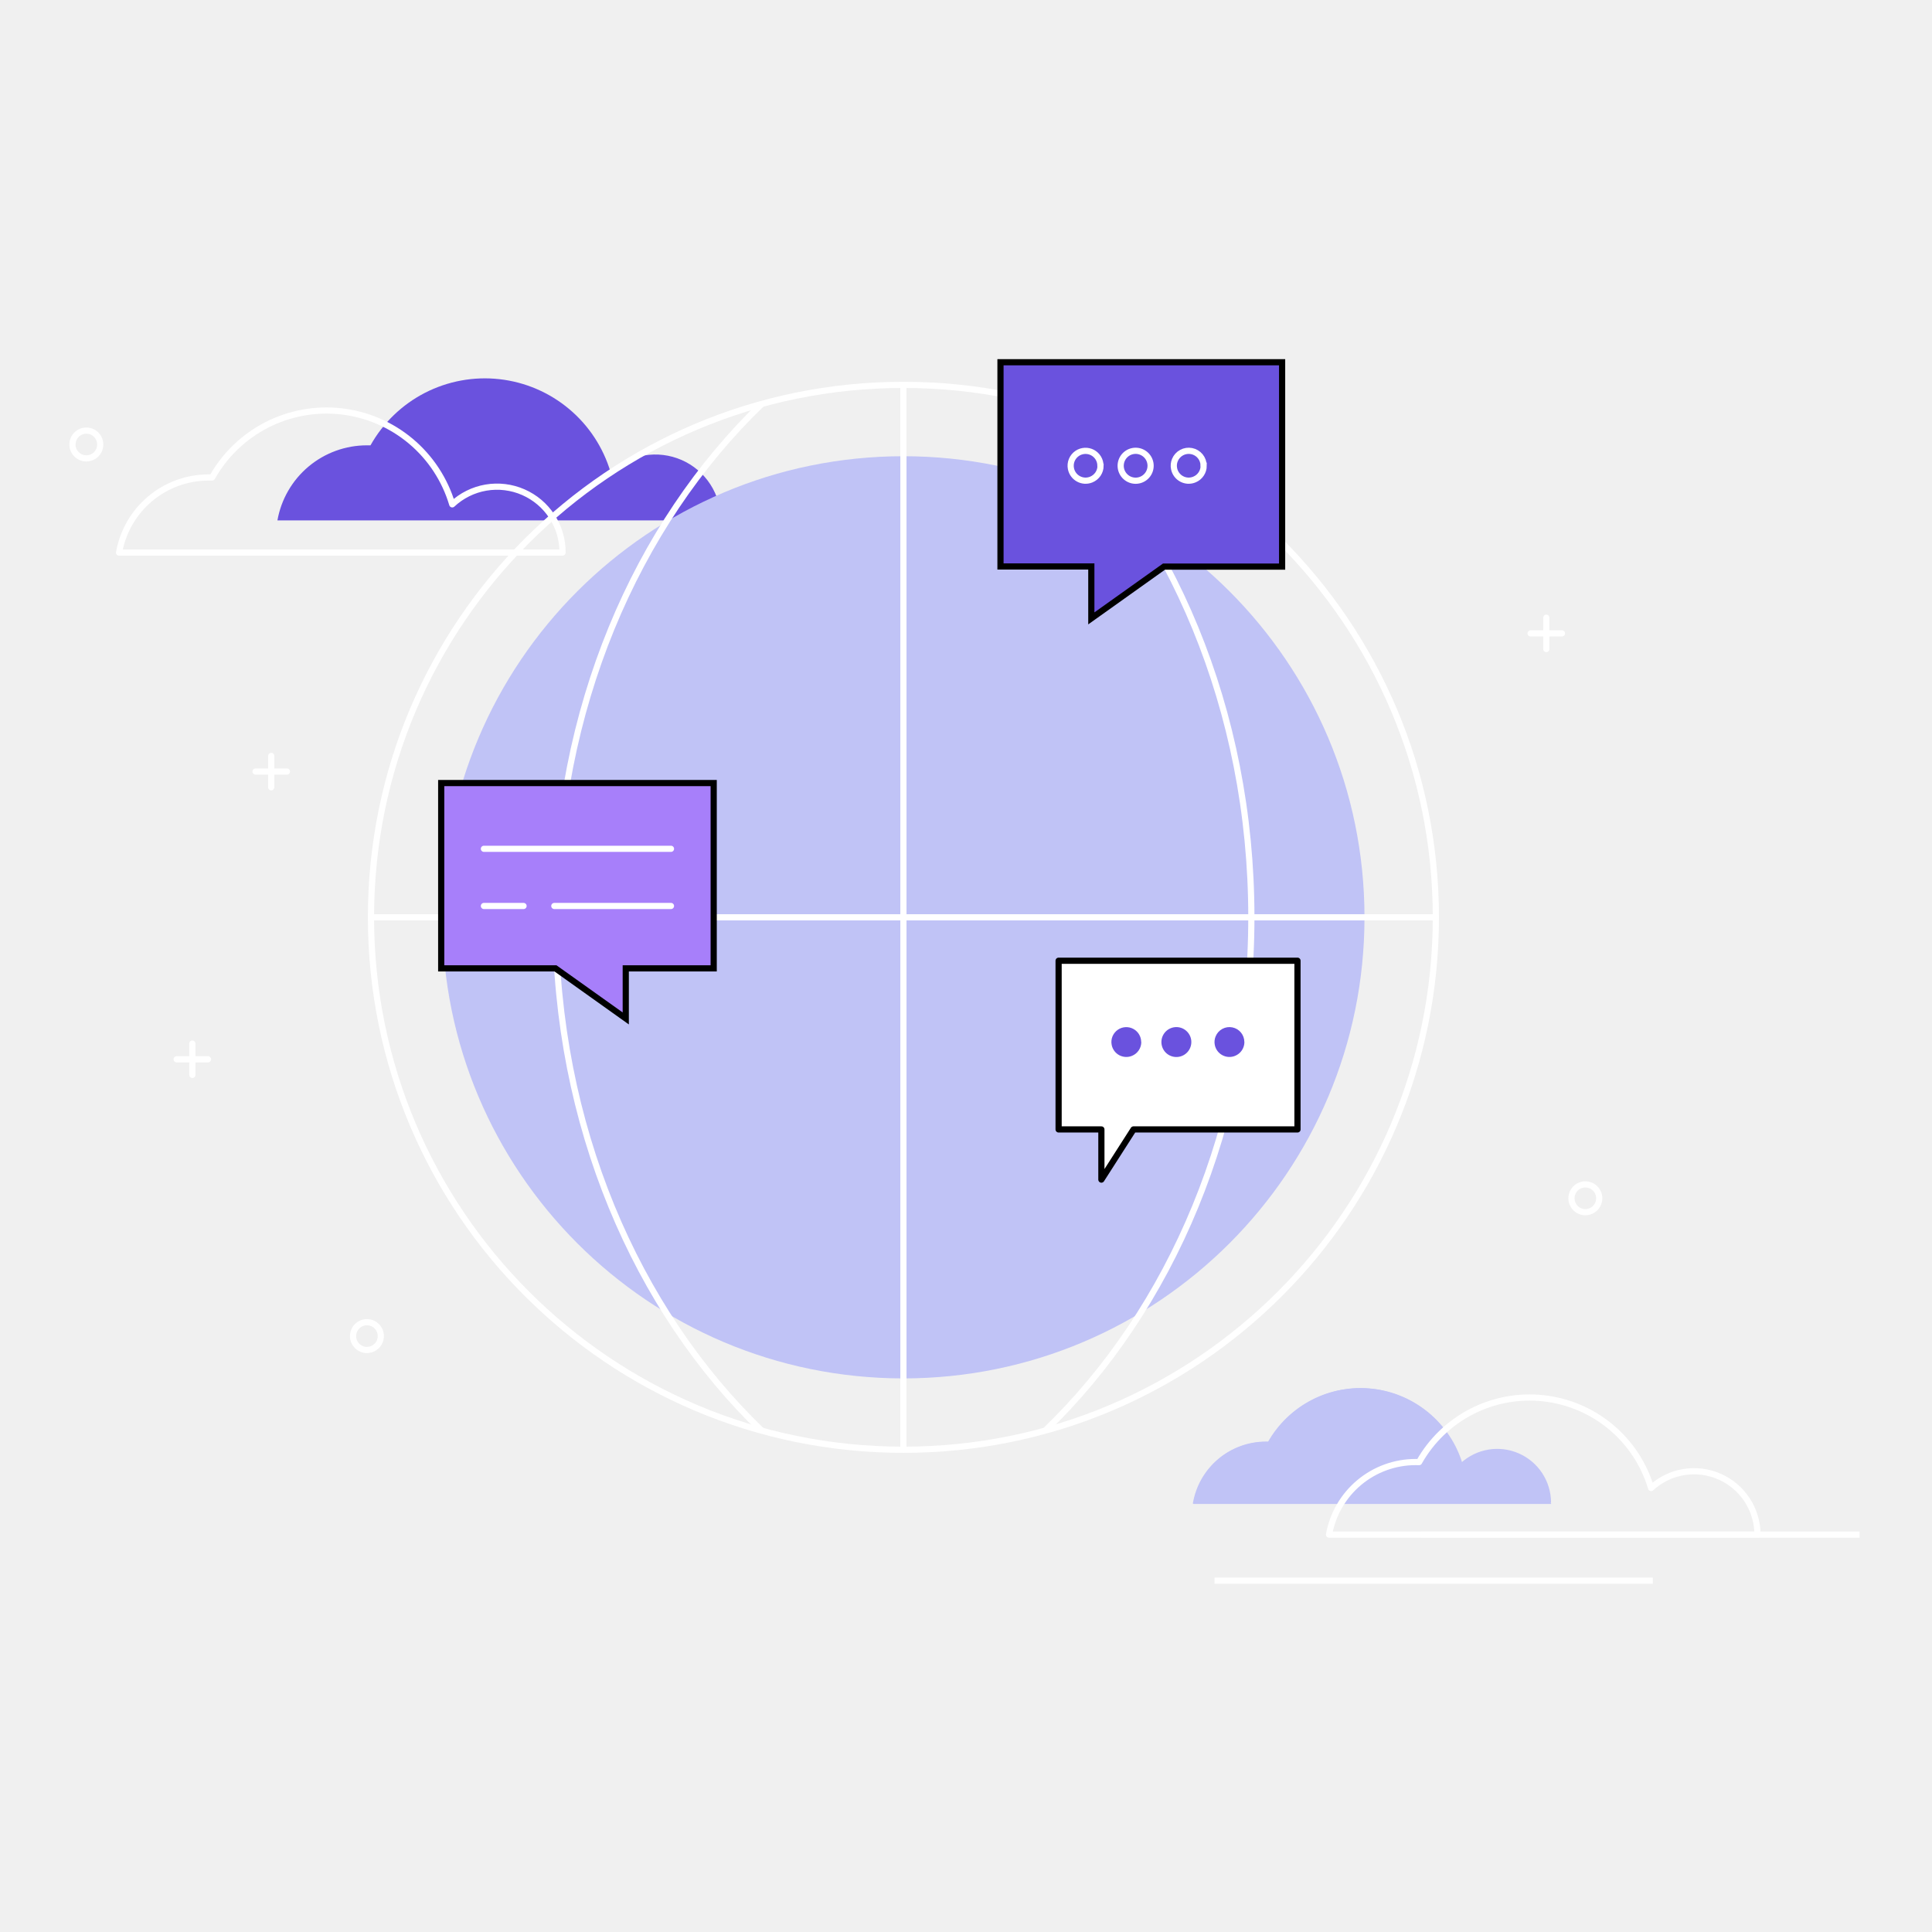
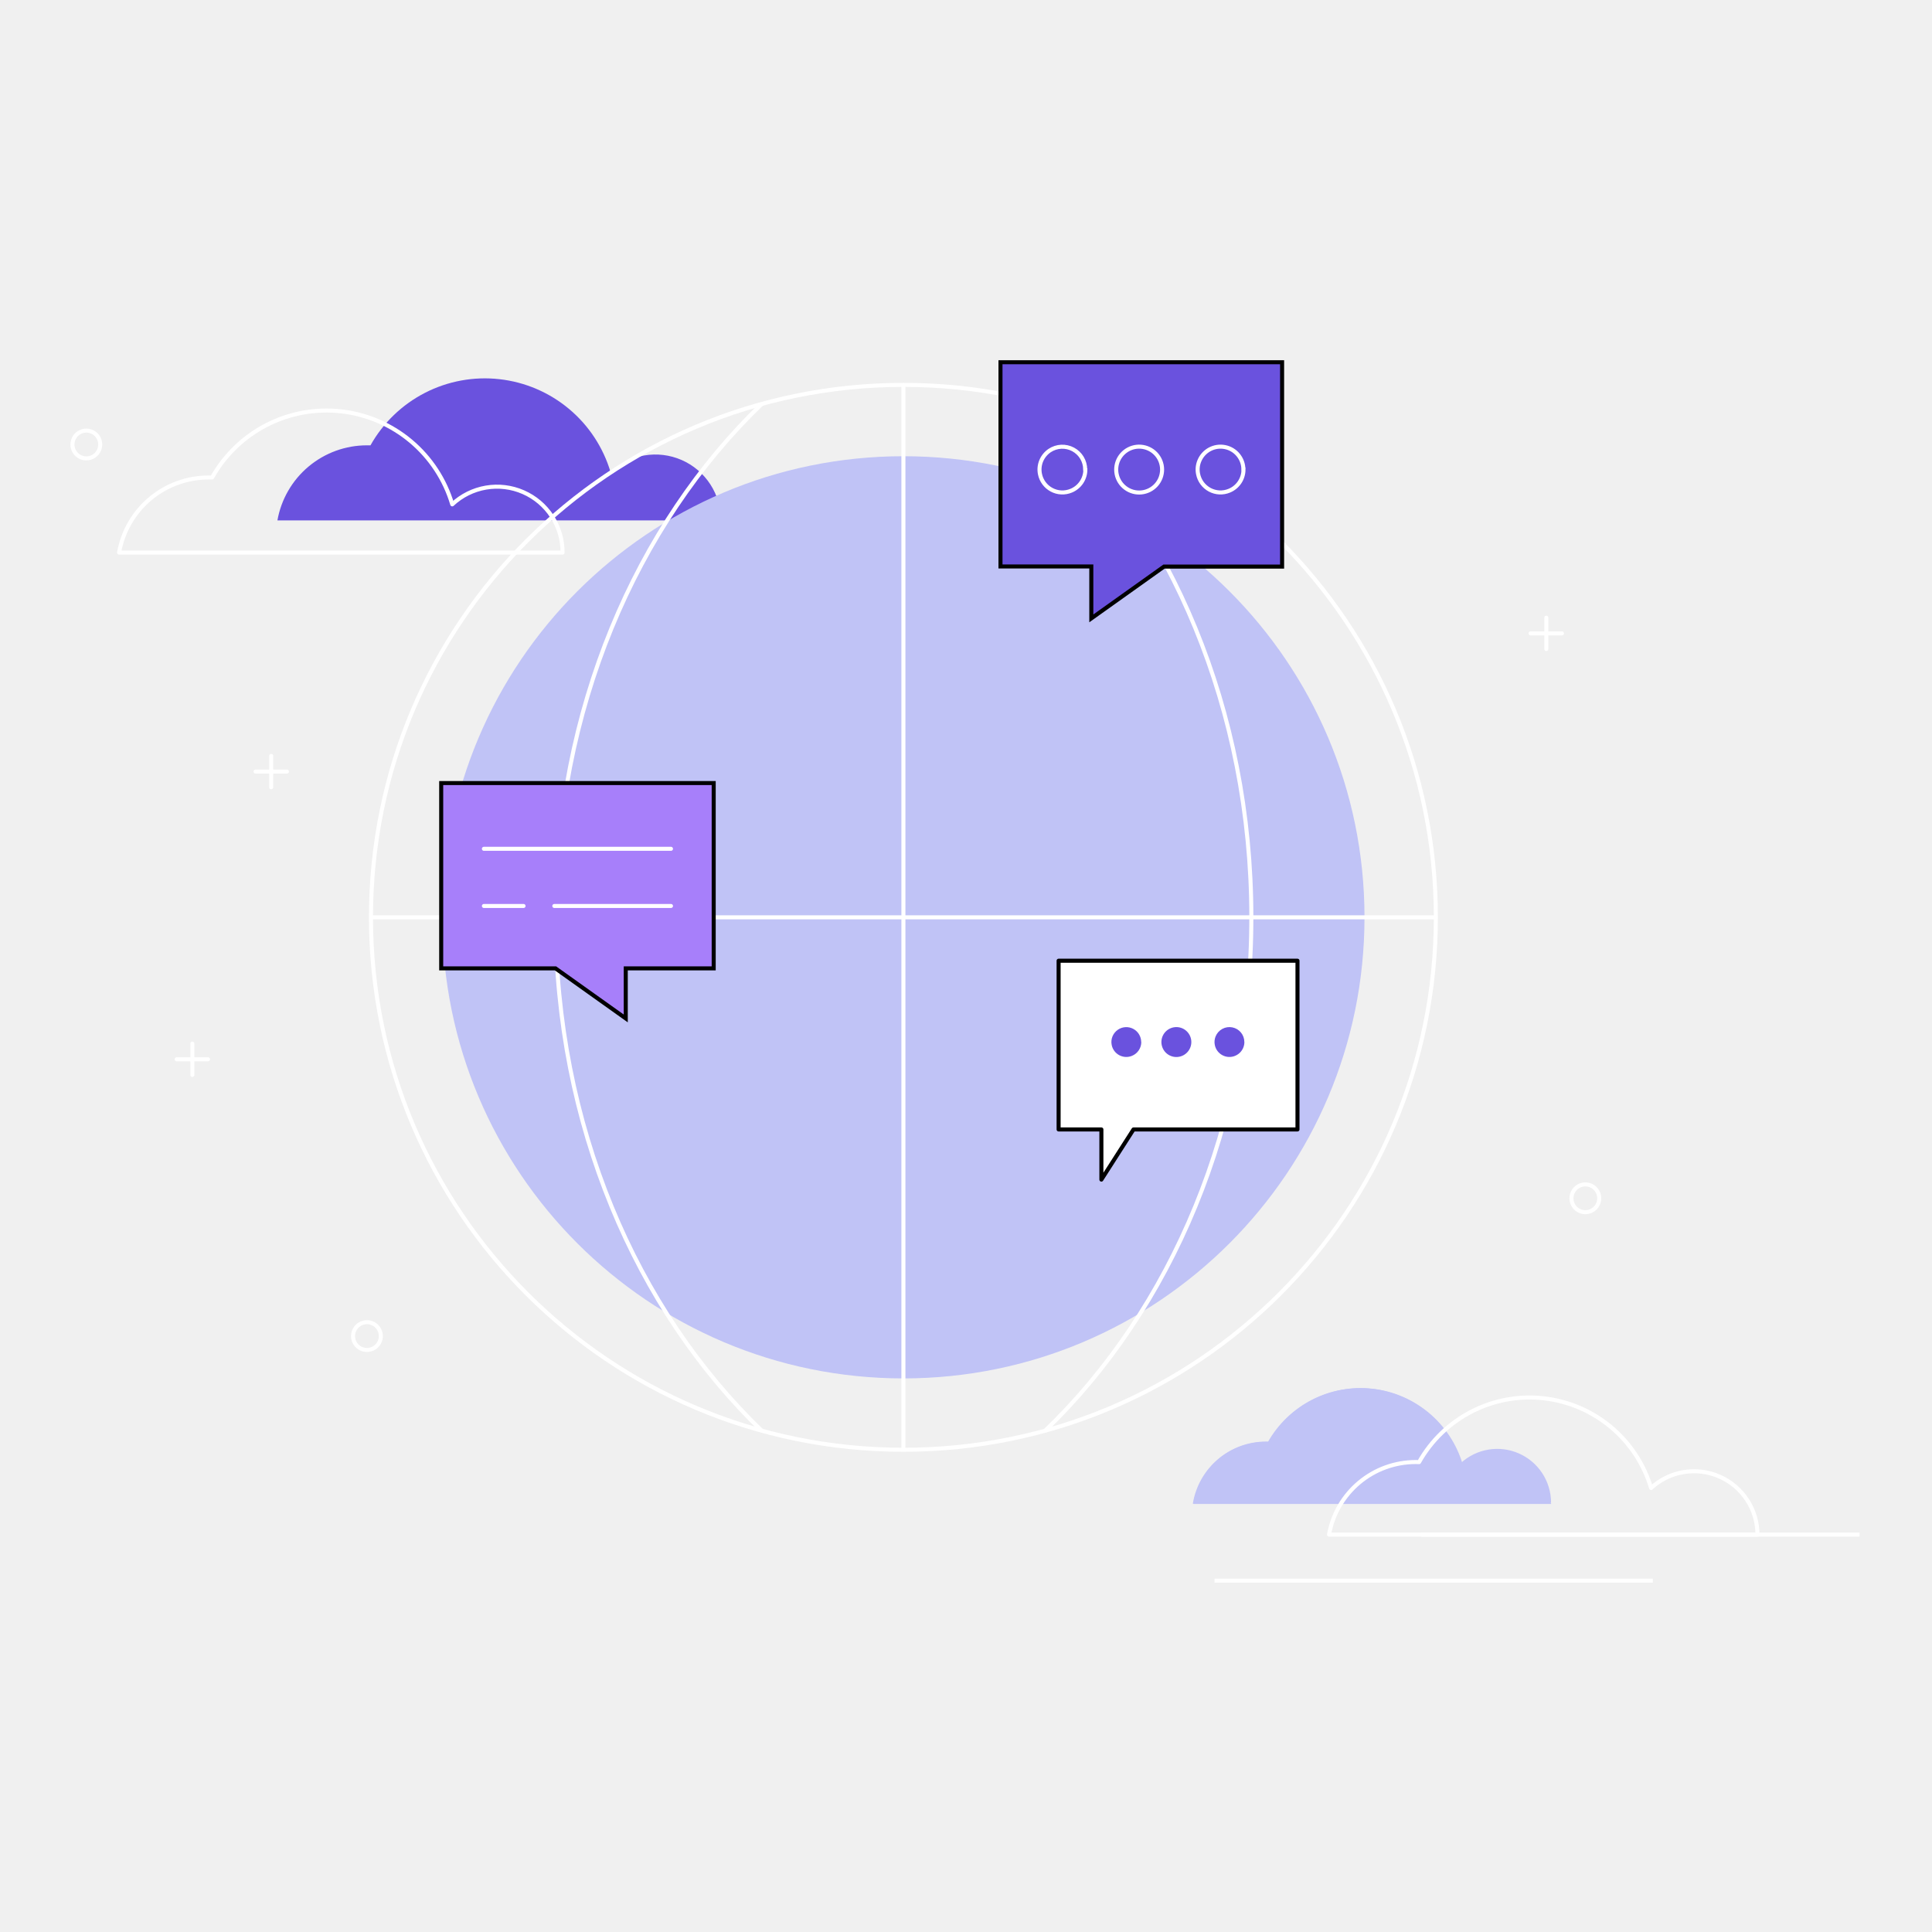
- <svg xmlns="http://www.w3.org/2000/svg" width="120" height="120" viewBox="0 0 120 120" fill="none">
-   <g clip-path="url(#clip0_299_2850)">
-     <path d="M44.756 32.324H17.231C17.462 31.016 18.146 29.832 19.163 28.979C20.181 28.126 21.466 27.659 22.794 27.66H23.012C23.795 26.264 24.973 25.129 26.397 24.398C27.822 23.668 29.43 23.373 31.021 23.551C32.612 23.729 34.116 24.372 35.344 25.4C36.571 26.427 37.469 27.794 37.925 29.329C38.506 28.785 39.233 28.424 40.017 28.289C40.801 28.154 41.608 28.253 42.337 28.571C43.066 28.89 43.685 29.415 44.119 30.082C44.553 30.749 44.782 31.528 44.777 32.324H44.756Z" fill="#6A52DE" />
-     <path d="M34.921 34.321H7.396C7.627 33.014 8.311 31.83 9.329 30.977C10.346 30.124 11.631 29.657 12.959 29.657H13.177C13.96 28.261 15.138 27.127 16.562 26.396C17.987 25.665 19.595 25.371 21.186 25.549C22.778 25.727 24.281 26.37 25.509 27.397C26.736 28.425 27.634 29.791 28.09 31.326C28.671 30.783 29.398 30.421 30.182 30.286C30.966 30.152 31.773 30.25 32.502 30.569C33.23 30.887 33.85 31.412 34.284 32.079C34.717 32.746 34.946 33.526 34.941 34.321H34.921Z" stroke="white" stroke-width="0.384" stroke-linecap="round" stroke-linejoin="round" />
-     <path d="M56.113 90.047C74.377 90.047 89.184 75.241 89.184 56.976C89.184 38.712 74.377 23.905 56.113 23.905C37.848 23.905 23.042 38.712 23.042 56.976C23.042 75.241 37.848 90.047 56.113 90.047Z" stroke="white" stroke-width="0.384" stroke-miterlimit="10" />
-     <path d="M56.112 85.615C71.929 85.615 84.751 72.793 84.751 56.976C84.751 41.159 71.929 28.337 56.112 28.337C40.295 28.337 27.473 41.159 27.473 56.976C27.473 72.793 40.295 85.615 56.112 85.615Z" fill="#C0C3F6" />
-     <path d="M47.328 88.879C39.507 81.357 34.508 69.862 34.508 56.979C34.508 44.096 39.507 32.598 47.328 25.077" stroke="white" stroke-width="0.384" stroke-miterlimit="10" />
-     <path d="M64.902 25.074C72.723 32.595 77.724 44.09 77.724 56.974C77.724 69.858 72.718 81.355 64.902 88.876" stroke="white" stroke-width="0.384" stroke-miterlimit="10" />
-     <path d="M23.042 56.976H89.184" stroke="white" stroke-width="0.384" stroke-miterlimit="10" />
-     <path d="M56.113 23.906V90.047" stroke="white" stroke-width="0.384" stroke-miterlimit="10" />
-     <path d="M96.285 93.312H74.137C74.325 92.259 74.877 91.307 75.696 90.621C76.516 89.935 77.551 89.559 78.62 89.559H78.793C79.425 88.439 80.372 87.529 81.517 86.944C82.662 86.358 83.953 86.122 85.231 86.266C86.509 86.409 87.717 86.924 88.704 87.749C89.69 88.573 90.413 89.67 90.781 90.901C91.251 90.474 91.834 90.192 92.461 90.089C93.088 89.987 93.731 90.069 94.312 90.325C94.893 90.581 95.388 91 95.735 91.532C96.083 92.063 96.269 92.684 96.27 93.319L96.285 93.312Z" fill="#C0C3F6" />
-     <path d="M96.286 93.312V93.248H74.137V93.308H74.198C74.384 92.269 74.93 91.328 75.741 90.651C76.552 89.974 77.575 89.605 78.631 89.608H78.801C78.812 89.608 78.824 89.605 78.834 89.599C78.844 89.594 78.852 89.585 78.858 89.575C79.487 88.472 80.427 87.576 81.56 87.001C82.693 86.425 83.97 86.195 85.233 86.338C86.496 86.481 87.689 86.991 88.665 87.805C89.641 88.619 90.357 89.701 90.724 90.918C90.726 90.928 90.731 90.937 90.737 90.944C90.745 90.951 90.754 90.956 90.764 90.958C90.772 90.964 90.782 90.967 90.792 90.967C90.802 90.967 90.812 90.964 90.82 90.958C91.281 90.538 91.854 90.26 92.469 90.159C93.085 90.057 93.716 90.137 94.288 90.387C94.859 90.638 95.345 91.048 95.688 91.57C96.03 92.091 96.214 92.701 96.217 93.324H96.338C96.336 92.677 96.146 92.044 95.791 91.502C95.436 90.961 94.931 90.534 94.338 90.274C93.745 90.014 93.089 89.931 92.45 90.037C91.811 90.143 91.217 90.432 90.739 90.869L90.781 90.914H90.84C90.465 89.674 89.734 88.572 88.737 87.744C87.742 86.916 86.524 86.398 85.237 86.255C83.95 86.112 82.648 86.35 81.495 86.94C80.342 87.529 79.387 88.444 78.748 89.572L78.805 89.599V89.539H78.627C77.546 89.54 76.5 89.921 75.671 90.616C74.843 91.311 74.285 92.275 74.097 93.34C74.093 93.348 74.091 93.357 74.091 93.367C74.091 93.376 74.093 93.384 74.097 93.392C74.11 93.405 74.127 93.412 74.146 93.413H96.282C96.296 93.418 96.312 93.418 96.326 93.413C96.337 93.4 96.344 93.385 96.347 93.368L96.286 93.312Z" fill="#C0C3F6" />
-     <path d="M22.791 83.849C22.962 83.849 23.129 83.798 23.271 83.703C23.413 83.608 23.523 83.474 23.588 83.316C23.654 83.158 23.671 82.985 23.638 82.817C23.604 82.65 23.522 82.496 23.401 82.375C23.281 82.254 23.127 82.172 22.959 82.139C22.792 82.106 22.619 82.123 22.461 82.188C22.303 82.254 22.168 82.364 22.073 82.506C21.979 82.648 21.928 82.815 21.928 82.986C21.928 83.215 22.019 83.434 22.181 83.596C22.343 83.758 22.562 83.849 22.791 83.849Z" stroke="white" stroke-width="0.384" stroke-miterlimit="10" />
-     <path d="M5.363 28.471C5.534 28.471 5.701 28.42 5.843 28.326C5.985 28.231 6.095 28.096 6.161 27.938C6.226 27.78 6.243 27.607 6.21 27.439C6.176 27.272 6.094 27.118 5.973 26.998C5.853 26.877 5.699 26.795 5.532 26.761C5.364 26.728 5.191 26.745 5.033 26.811C4.875 26.876 4.74 26.986 4.645 27.128C4.551 27.27 4.5 27.437 4.5 27.608C4.5 27.837 4.591 28.056 4.753 28.218C4.915 28.38 5.134 28.471 5.363 28.471V28.471Z" stroke="white" stroke-width="0.384" stroke-miterlimit="10" />
-     <path d="M98.469 75.291C98.64 75.291 98.807 75.24 98.948 75.146C99.091 75.051 99.201 74.916 99.266 74.758C99.332 74.601 99.349 74.427 99.316 74.26C99.282 74.092 99.2 73.938 99.079 73.818C98.959 73.697 98.805 73.615 98.637 73.581C98.47 73.548 98.296 73.565 98.139 73.63C97.981 73.696 97.846 73.806 97.751 73.948C97.656 74.09 97.606 74.257 97.606 74.428C97.606 74.657 97.697 74.876 97.859 75.038C98.02 75.2 98.24 75.291 98.469 75.291V75.291Z" stroke="white" stroke-width="0.384" stroke-miterlimit="10" />
-     <path d="M11.948 66.766V64.819" stroke="white" stroke-width="0.384" stroke-linecap="round" stroke-linejoin="round" />
-     <path d="M10.972 65.795H12.919" stroke="white" stroke-width="0.384" stroke-linecap="round" stroke-linejoin="round" />
-     <path d="M16.846 48.898V46.951" stroke="white" stroke-width="0.384" stroke-linecap="round" stroke-linejoin="round" />
-     <path d="M15.874 47.923H17.821" stroke="white" stroke-width="0.384" stroke-linecap="round" stroke-linejoin="round" />
-     <path d="M96.044 40.313V38.366" stroke="white" stroke-width="0.384" stroke-linecap="round" stroke-linejoin="round" />
-     <path d="M95.069 39.341H97.016" stroke="white" stroke-width="0.384" stroke-linecap="round" stroke-linejoin="round" />
-     <path fill-rule="evenodd" clip-rule="evenodd" d="M67.784 38.409V35.184H62.142V22.5H79.634V35.192H72.299L67.784 38.409Z" fill="#6A52DE" stroke="black" stroke-width="0.384" stroke-miterlimit="10" />
-     <path d="M68.409 73.267V70.151H65.752V59.672H80.589V70.151H70.404L68.409 73.267Z" fill="white" stroke="black" stroke-width="0.384" stroke-linejoin="round" />
-     <path d="M70.888 64.722C70.888 64.906 70.833 65.085 70.73 65.238C70.628 65.39 70.483 65.509 70.313 65.579C70.186 65.632 70.049 65.656 69.912 65.649C69.775 65.642 69.641 65.605 69.52 65.541C69.399 65.476 69.294 65.385 69.213 65.275C69.131 65.164 69.075 65.037 69.049 64.903C69.012 64.723 69.03 64.537 69.1 64.368C69.171 64.198 69.291 64.054 69.443 63.951C69.582 63.859 69.744 63.806 69.911 63.798C70.078 63.79 70.243 63.827 70.391 63.906C70.538 63.984 70.662 64.102 70.748 64.245C70.835 64.388 70.88 64.551 70.881 64.719L70.888 64.722Z" fill="#6A52DE" />
-     <path d="M73.996 64.722C73.996 64.953 73.91 65.176 73.756 65.347C73.601 65.518 73.388 65.626 73.159 65.648C72.929 65.671 72.699 65.608 72.513 65.471C72.328 65.334 72.2 65.132 72.155 64.906C72.11 64.68 72.15 64.445 72.269 64.247C72.387 64.049 72.575 63.902 72.796 63.835C73.017 63.767 73.254 63.785 73.463 63.883C73.672 63.982 73.836 64.154 73.925 64.367C73.972 64.48 73.996 64.6 73.996 64.722Z" fill="#6A52DE" />
-     <path d="M77.293 64.722C77.292 64.906 77.237 65.085 77.135 65.238C77.032 65.39 76.887 65.509 76.717 65.579C76.59 65.632 76.454 65.655 76.317 65.649C76.18 65.642 76.046 65.605 75.925 65.54C75.804 65.476 75.698 65.385 75.617 65.275C75.535 65.164 75.479 65.037 75.453 64.903C75.416 64.723 75.435 64.537 75.506 64.368C75.588 64.169 75.736 64.005 75.925 63.904C76.114 63.803 76.333 63.77 76.543 63.812C76.754 63.854 76.943 63.968 77.079 64.134C77.215 64.3 77.289 64.508 77.289 64.722H77.293Z" fill="#6A52DE" />
-     <path fill-rule="evenodd" clip-rule="evenodd" d="M38.867 63.257V60.146H44.329V48.637H27.404V60.146H34.501L38.867 63.257Z" fill="#A77FFA" stroke="black" stroke-width="0.384" stroke-miterlimit="10" />
-     <path d="M41.676 52.721H30.056" stroke="white" stroke-width="0.383" stroke-linecap="round" stroke-linejoin="round" />
-     <path d="M41.676 56.272H34.429" stroke="white" stroke-width="0.383" stroke-linecap="round" stroke-linejoin="round" />
-     <path d="M32.519 56.272H30.056" stroke="white" stroke-width="0.383" stroke-linecap="round" stroke-linejoin="round" />
-     <path d="M88.278 95.317H115.5" stroke="white" stroke-width="0.384" stroke-miterlimit="10" />
-     <path d="M75.438 98.177H102.66" stroke="white" stroke-width="0.384" stroke-miterlimit="10" />
-     <path d="M109.161 95.317H82.549C82.774 94.053 83.437 92.909 84.421 92.085C85.405 91.261 86.648 90.809 87.932 90.81C88.002 90.81 88.073 90.81 88.142 90.814C88.9 89.467 90.038 88.373 91.414 87.668C92.79 86.963 94.343 86.679 95.879 86.85C97.416 87.022 98.868 87.641 100.055 88.632C101.241 89.623 102.11 90.942 102.553 92.423C103.116 91.904 103.817 91.561 104.572 91.435C105.326 91.309 106.101 91.406 106.802 91.713C107.503 92.02 108.099 92.525 108.518 93.165C108.936 93.805 109.159 94.554 109.16 95.319L109.161 95.317Z" stroke="white" stroke-width="0.384" stroke-linecap="round" stroke-linejoin="round" />
-     <path d="M68.358 28.928C68.357 29.112 68.302 29.291 68.2 29.444C68.097 29.596 67.952 29.715 67.782 29.785C67.656 29.837 67.519 29.861 67.382 29.855C67.245 29.848 67.111 29.811 66.99 29.746C66.869 29.681 66.764 29.591 66.682 29.48C66.601 29.37 66.545 29.243 66.518 29.108C66.482 28.929 66.5 28.742 66.57 28.573C66.641 28.404 66.76 28.259 66.912 28.157C67.052 28.065 67.213 28.012 67.38 28.004C67.547 27.996 67.713 28.033 67.861 28.111C68.008 28.19 68.131 28.307 68.218 28.45C68.304 28.593 68.35 28.757 68.351 28.924L68.358 28.928Z" stroke="white" stroke-width="0.384" />
-     <path d="M71.466 28.928C71.466 29.159 71.381 29.381 71.226 29.552C71.071 29.724 70.859 29.831 70.629 29.854C70.399 29.877 70.169 29.814 69.984 29.676C69.798 29.539 69.671 29.338 69.625 29.112C69.58 28.885 69.621 28.65 69.739 28.452C69.858 28.254 70.045 28.107 70.266 28.04C70.487 27.973 70.725 27.99 70.933 28.089C71.142 28.187 71.307 28.36 71.395 28.573C71.442 28.686 71.466 28.806 71.466 28.928V28.928Z" stroke="white" stroke-width="0.384" />
-     <path d="M74.763 28.928C74.763 29.112 74.708 29.291 74.605 29.444C74.503 29.596 74.358 29.715 74.188 29.784C74.061 29.837 73.924 29.861 73.787 29.855C73.65 29.848 73.516 29.811 73.395 29.746C73.274 29.681 73.169 29.591 73.088 29.48C73.006 29.37 72.95 29.243 72.924 29.108C72.887 28.929 72.906 28.742 72.976 28.573C73.058 28.375 73.206 28.211 73.396 28.11C73.585 28.008 73.803 27.976 74.014 28.018C74.224 28.06 74.414 28.173 74.55 28.339C74.686 28.505 74.76 28.713 74.759 28.928H74.763Z" stroke="white" stroke-width="0.384" />
+ <svg xmlns="http://www.w3.org/2000/svg" width="184" height="184" viewBox="0 0 184 184" fill="none">
+   <g clip-path="url(#clip0_367_1674)">
+     <path d="M68.626 49.563H26.421C26.775 47.558 27.824 45.742 29.384 44.435C30.944 43.127 32.915 42.41 34.951 42.412H35.284C36.486 40.271 38.292 38.532 40.476 37.411C42.66 36.291 45.126 35.839 47.566 36.112C50.006 36.385 52.311 37.37 54.194 38.946C56.076 40.522 57.453 42.617 58.151 44.97C59.042 44.137 60.158 43.583 61.36 43.377C62.562 43.17 63.798 43.321 64.916 43.809C66.034 44.298 66.984 45.103 67.649 46.126C68.314 47.148 68.665 48.343 68.659 49.563H68.626Z" fill="#6A52DE" />
+     <path d="M53.546 52.626H11.341C11.695 50.621 12.744 48.806 14.304 47.498C15.864 46.19 17.835 45.474 19.87 45.475H20.204C21.406 43.334 23.211 41.595 25.396 40.474C27.58 39.354 30.046 38.902 32.486 39.175C34.926 39.448 37.231 40.434 39.113 42.009C40.996 43.585 42.373 45.68 43.071 48.034C43.962 47.2 45.077 46.646 46.279 46.439C47.482 46.233 48.718 46.383 49.836 46.872C50.953 47.36 51.904 48.166 52.568 49.188C53.233 50.211 53.584 51.406 53.577 52.626H53.546Z" stroke="white" stroke-width="0.384" stroke-linecap="round" stroke-linejoin="round" />
+     <path d="M86.04 138.073C114.045 138.073 136.748 115.369 136.748 87.364C136.748 59.358 114.045 36.655 86.04 36.655C58.034 36.655 35.331 59.358 35.331 87.364C35.331 115.369 58.034 138.073 86.04 138.073Z" stroke="white" stroke-width="0.384" stroke-miterlimit="10" />
+     <path d="M86.038 131.277C110.291 131.277 129.952 111.616 129.952 87.363C129.952 63.11 110.291 43.45 86.038 43.45C61.786 43.45 42.125 63.11 42.125 87.363C42.125 111.616 61.786 131.277 86.038 131.277Z" fill="#C0C3F6" />
+     <path d="M72.57 136.281C60.578 124.748 52.912 107.122 52.912 87.368C52.912 67.614 60.578 49.983 72.57 38.451" stroke="white" stroke-width="0.384" stroke-miterlimit="10" />
+     <path d="M99.516 38.447C111.509 49.979 119.176 67.605 119.176 87.36C119.176 107.116 111.502 124.745 99.516 136.277" stroke="white" stroke-width="0.384" stroke-miterlimit="10" />
+     <path d="M35.331 87.364H136.748" stroke="white" stroke-width="0.384" stroke-miterlimit="10" />
+     <path d="M86.039 36.656V138.072" stroke="white" stroke-width="0.384" stroke-miterlimit="10" />
+     <path d="M147.637 143.078H113.676C113.964 141.464 114.811 140.004 116.068 138.952C117.324 137.9 118.911 137.323 120.55 137.324H120.816C121.785 135.606 123.237 134.212 124.992 133.314C126.748 132.416 128.728 132.054 130.688 132.274C132.647 132.493 134.499 133.284 136.012 134.548C137.525 135.812 138.633 137.493 139.198 139.382C139.918 138.727 140.813 138.294 141.774 138.137C142.735 137.98 143.721 138.105 144.612 138.498C145.503 138.89 146.261 139.533 146.794 140.348C147.327 141.164 147.612 142.116 147.614 143.09L147.637 143.078Z" fill="#C0C3F6" />
+     <path d="M147.638 143.078V142.98H113.677V143.072H113.771C114.056 141.478 114.893 140.036 116.136 138.998C117.38 137.96 118.949 137.394 120.568 137.399H120.828C120.846 137.399 120.863 137.394 120.878 137.386C120.894 137.377 120.906 137.364 120.915 137.349C121.88 135.656 123.321 134.284 125.059 133.401C126.796 132.519 128.754 132.166 130.691 132.385C132.627 132.604 134.457 133.386 135.953 134.634C137.45 135.882 138.547 137.542 139.11 139.408C139.113 139.423 139.12 139.436 139.131 139.447C139.143 139.458 139.157 139.465 139.172 139.47C139.184 139.478 139.199 139.483 139.215 139.483C139.23 139.483 139.245 139.478 139.257 139.47C139.964 138.825 140.842 138.399 141.786 138.244C142.73 138.088 143.698 138.21 144.574 138.594C145.45 138.978 146.196 139.608 146.721 140.407C147.247 141.206 147.529 142.141 147.533 143.097H147.719C147.716 142.104 147.424 141.134 146.88 140.303C146.335 139.473 145.561 138.818 144.652 138.42C143.743 138.021 142.737 137.895 141.757 138.057C140.778 138.219 139.866 138.662 139.134 139.333L139.197 139.402H139.288C138.712 137.501 137.591 135.811 136.064 134.541C134.537 133.271 132.671 132.477 130.697 132.258C128.723 132.039 126.728 132.404 124.959 133.308C123.19 134.212 121.726 135.615 120.747 137.343L120.834 137.386V137.293H120.562C118.904 137.294 117.299 137.878 116.029 138.944C114.759 140.01 113.904 141.488 113.615 143.121C113.609 143.134 113.606 143.148 113.606 143.162C113.606 143.176 113.609 143.189 113.615 143.202C113.635 143.221 113.662 143.232 113.69 143.233H147.632C147.654 143.242 147.678 143.242 147.7 143.233C147.717 143.214 147.728 143.19 147.732 143.165L147.638 143.078Z" fill="#C0C3F6" />
+     <path d="M34.946 128.568C35.208 128.568 35.464 128.49 35.682 128.345C35.899 128.2 36.069 127.993 36.169 127.751C36.269 127.509 36.295 127.243 36.245 126.986C36.193 126.73 36.067 126.494 35.882 126.309C35.697 126.124 35.461 125.998 35.205 125.946C34.948 125.895 34.682 125.922 34.44 126.022C34.198 126.122 33.991 126.292 33.846 126.509C33.7 126.727 33.623 126.983 33.623 127.245C33.623 127.596 33.762 127.932 34.011 128.18C34.259 128.429 34.595 128.568 34.946 128.568Z" stroke="white" stroke-width="0.384" stroke-miterlimit="10" />
+     <path d="M8.223 43.656C8.485 43.656 8.741 43.578 8.959 43.433C9.176 43.287 9.346 43.08 9.446 42.839C9.546 42.597 9.572 42.331 9.521 42.074C9.47 41.817 9.344 41.581 9.159 41.396C8.974 41.211 8.738 41.085 8.482 41.034C8.225 40.983 7.959 41.009 7.717 41.109C7.475 41.209 7.268 41.379 7.123 41.597C6.978 41.815 6.9 42.07 6.9 42.332C6.9 42.683 7.039 43.02 7.288 43.268C7.536 43.516 7.872 43.656 8.223 43.656V43.656Z" stroke="white" stroke-width="0.384" stroke-miterlimit="10" />
+     <path d="M150.986 115.446C151.248 115.446 151.503 115.369 151.721 115.223C151.939 115.078 152.108 114.871 152.208 114.629C152.309 114.388 152.335 114.121 152.284 113.865C152.233 113.608 152.107 113.372 151.922 113.187C151.737 113.002 151.501 112.876 151.244 112.825C150.987 112.774 150.721 112.8 150.479 112.9C150.237 113 150.031 113.17 149.885 113.388C149.74 113.605 149.662 113.861 149.662 114.123C149.662 114.474 149.802 114.811 150.05 115.059C150.298 115.307 150.635 115.446 150.986 115.446V115.446Z" stroke="white" stroke-width="0.384" stroke-miterlimit="10" />
+     <path d="M18.32 102.375V99.39" stroke="white" stroke-width="0.384" stroke-linecap="round" stroke-linejoin="round" />
+     <path d="M16.824 100.885H19.81" stroke="white" stroke-width="0.384" stroke-linecap="round" stroke-linejoin="round" />
+     <path d="M25.83 74.977V71.992" stroke="white" stroke-width="0.384" stroke-linecap="round" stroke-linejoin="round" />
+     <path d="M24.341 73.481H27.326" stroke="white" stroke-width="0.384" stroke-linecap="round" stroke-linejoin="round" />
+     <path d="M147.267 61.813V58.827" stroke="white" stroke-width="0.384" stroke-linecap="round" stroke-linejoin="round" />
+     <path d="M145.772 60.323H148.757" stroke="white" stroke-width="0.384" stroke-linecap="round" stroke-linejoin="round" />
+     <path fill-rule="evenodd" clip-rule="evenodd" d="M103.935 58.894V53.95H95.284V34.5H122.105V53.961H110.858L103.935 58.894Z" fill="#6A52DE" stroke="black" stroke-width="0.384" stroke-miterlimit="10" />
+     <path d="M104.894 112.343V107.566H100.82V91.497H123.57V107.566H107.953L104.894 112.343Z" fill="white" stroke="black" stroke-width="0.384" stroke-linejoin="round" />
+     <path d="M108.695 99.241C108.694 99.523 108.61 99.798 108.453 100.031C108.296 100.265 108.073 100.447 107.813 100.554C107.619 100.635 107.409 100.672 107.199 100.662C106.989 100.651 106.783 100.595 106.598 100.496C106.412 100.396 106.251 100.257 106.126 100.088C106.001 99.919 105.915 99.724 105.875 99.517C105.819 99.242 105.846 98.956 105.954 98.697C106.063 98.438 106.246 98.216 106.479 98.059C106.692 97.917 106.94 97.836 107.196 97.823C107.452 97.811 107.707 97.868 107.933 97.989C108.159 98.11 108.348 98.289 108.48 98.508C108.613 98.728 108.683 98.979 108.685 99.235L108.695 99.241Z" fill="#6A52DE" />
+     <path d="M113.46 99.241C113.461 99.595 113.329 99.936 113.092 100.198C112.855 100.461 112.528 100.626 112.176 100.661C111.824 100.696 111.472 100.599 111.187 100.388C110.903 100.178 110.707 99.869 110.638 99.522C110.568 99.175 110.63 98.815 110.812 98.511C110.994 98.208 111.282 97.983 111.62 97.88C111.959 97.777 112.323 97.803 112.643 97.954C112.963 98.105 113.216 98.37 113.351 98.697C113.423 98.869 113.46 99.054 113.46 99.241Z" fill="#6A52DE" />
+     <path d="M118.515 99.241C118.514 99.522 118.43 99.798 118.273 100.031C118.116 100.265 117.893 100.447 117.633 100.554C117.439 100.635 117.229 100.672 117.019 100.662C116.808 100.651 116.603 100.595 116.418 100.495C116.232 100.396 116.071 100.257 115.946 100.088C115.821 99.919 115.735 99.724 115.695 99.517C115.639 99.242 115.667 98.956 115.775 98.697C115.901 98.393 116.128 98.141 116.418 97.986C116.708 97.831 117.043 97.781 117.366 97.845C117.689 97.909 117.979 98.084 118.188 98.338C118.396 98.593 118.51 98.912 118.509 99.241H118.515Z" fill="#6A52DE" />
+     <path fill-rule="evenodd" clip-rule="evenodd" d="M59.596 96.994V92.224H67.971V74.577H42.019V92.224H52.901L59.596 96.994Z" fill="#A77FFA" stroke="black" stroke-width="0.384" stroke-miterlimit="10" />
+     <path d="M63.903 80.839H46.085" stroke="white" stroke-width="0.383" stroke-linecap="round" stroke-linejoin="round" />
+     <path d="M63.903 86.284H52.792" stroke="white" stroke-width="0.383" stroke-linecap="round" stroke-linejoin="round" />
+     <path d="M49.862 86.284H46.085" stroke="white" stroke-width="0.383" stroke-linecap="round" stroke-linejoin="round" />
+     <path d="M135.36 146.153H177.1" stroke="white" stroke-width="0.384" stroke-miterlimit="10" />
+     <path d="M115.672 150.538H157.412" stroke="white" stroke-width="0.384" stroke-miterlimit="10" />
+     <path d="M167.38 146.153H126.575C126.92 144.215 127.936 142.461 129.446 141.197C130.955 139.933 132.86 139.241 134.829 139.241C134.936 139.241 135.045 139.241 135.151 139.249C136.314 137.183 138.059 135.505 140.169 134.424C142.278 133.343 144.659 132.907 147.015 133.17C149.371 133.433 151.597 134.384 153.417 135.903C155.236 137.422 156.569 139.444 157.247 141.715C158.11 140.92 159.186 140.394 160.343 140.201C161.5 140.007 162.689 140.155 163.763 140.626C164.838 141.097 165.752 141.871 166.394 142.853C167.036 143.835 167.378 144.983 167.378 146.156L167.38 146.153Z" stroke="white" stroke-width="0.384" stroke-linecap="round" stroke-linejoin="round" />
+     <path d="M103.368 44.72C103.367 45.152 103.238 45.573 102.997 45.932C102.756 46.29 102.414 46.569 102.015 46.733C101.717 46.857 101.395 46.914 101.073 46.898C100.751 46.883 100.436 46.795 100.152 46.643C99.867 46.491 99.62 46.278 99.429 46.018C99.237 45.759 99.105 45.46 99.043 45.144C98.958 44.721 99 44.283 99.165 43.886C99.332 43.488 99.612 43.148 99.97 42.907C100.297 42.69 100.677 42.565 101.07 42.546C101.462 42.528 101.852 42.615 102.199 42.8C102.545 42.985 102.836 43.26 103.039 43.596C103.242 43.933 103.35 44.318 103.352 44.711L103.368 44.72Z" stroke="white" stroke-width="0.384" />
+     <path d="M110.676 44.719C110.676 45.262 110.475 45.785 110.111 46.188C109.748 46.59 109.247 46.843 108.707 46.897C108.168 46.95 107.627 46.802 107.191 46.479C106.755 46.156 106.454 45.683 106.348 45.151C106.242 44.619 106.337 44.067 106.615 43.601C106.894 43.136 107.336 42.79 107.855 42.632C108.374 42.474 108.933 42.515 109.423 42.747C109.914 42.978 110.301 43.384 110.509 43.885C110.619 44.149 110.676 44.433 110.676 44.719V44.719Z" stroke="white" stroke-width="0.384" />
+     <path d="M118.428 44.719C118.427 45.151 118.298 45.573 118.057 45.931C117.816 46.29 117.474 46.569 117.075 46.733C116.777 46.857 116.455 46.913 116.133 46.898C115.811 46.882 115.496 46.795 115.212 46.643C114.927 46.491 114.68 46.277 114.488 46.018C114.297 45.759 114.165 45.46 114.103 45.143C114.017 44.721 114.06 44.283 114.227 43.885C114.419 43.419 114.768 43.034 115.212 42.795C115.657 42.557 116.171 42.481 116.666 42.58C117.16 42.678 117.606 42.945 117.925 43.336C118.245 43.726 118.42 44.215 118.419 44.719H118.428Z" stroke="white" stroke-width="0.384" />
  </g>
  <defs>
-     <clipPath id="clip0_299_2850">
-       <rect width="120" height="120" fill="white" />
+     <clipPath id="clip0_367_1674">
+       <rect width="184" height="184" fill="white" />
    </clipPath>
  </defs>
</svg>
